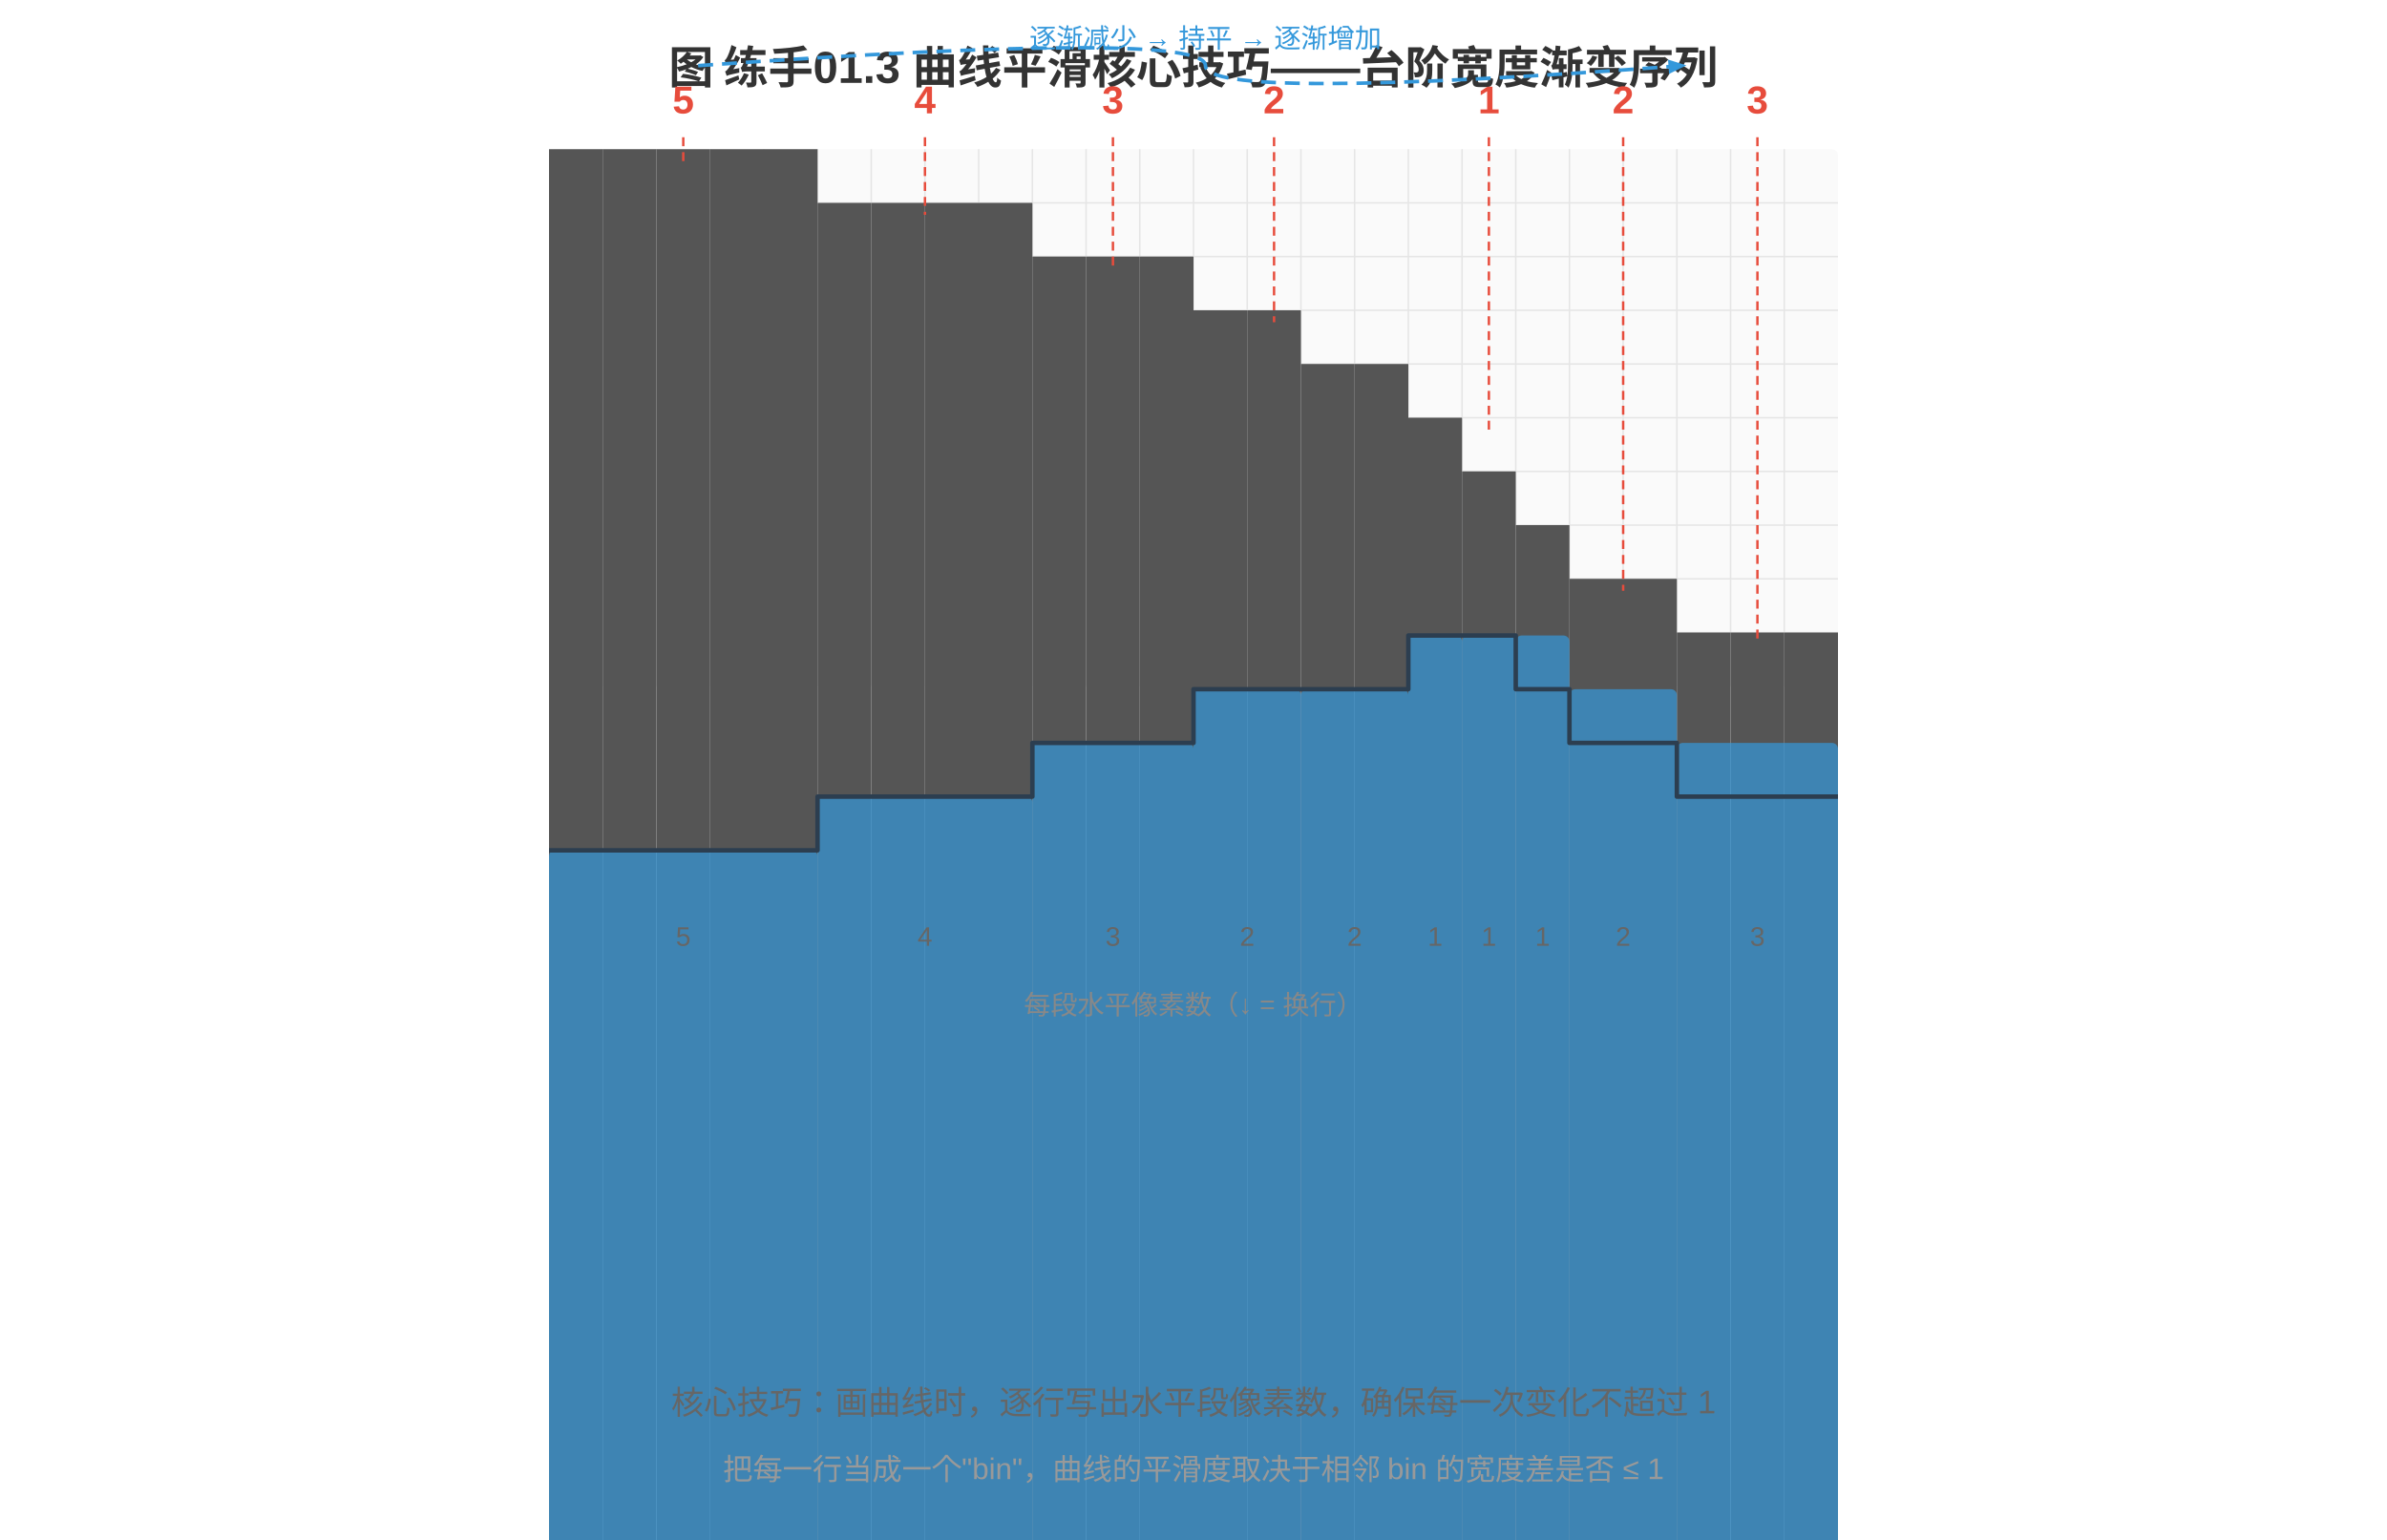
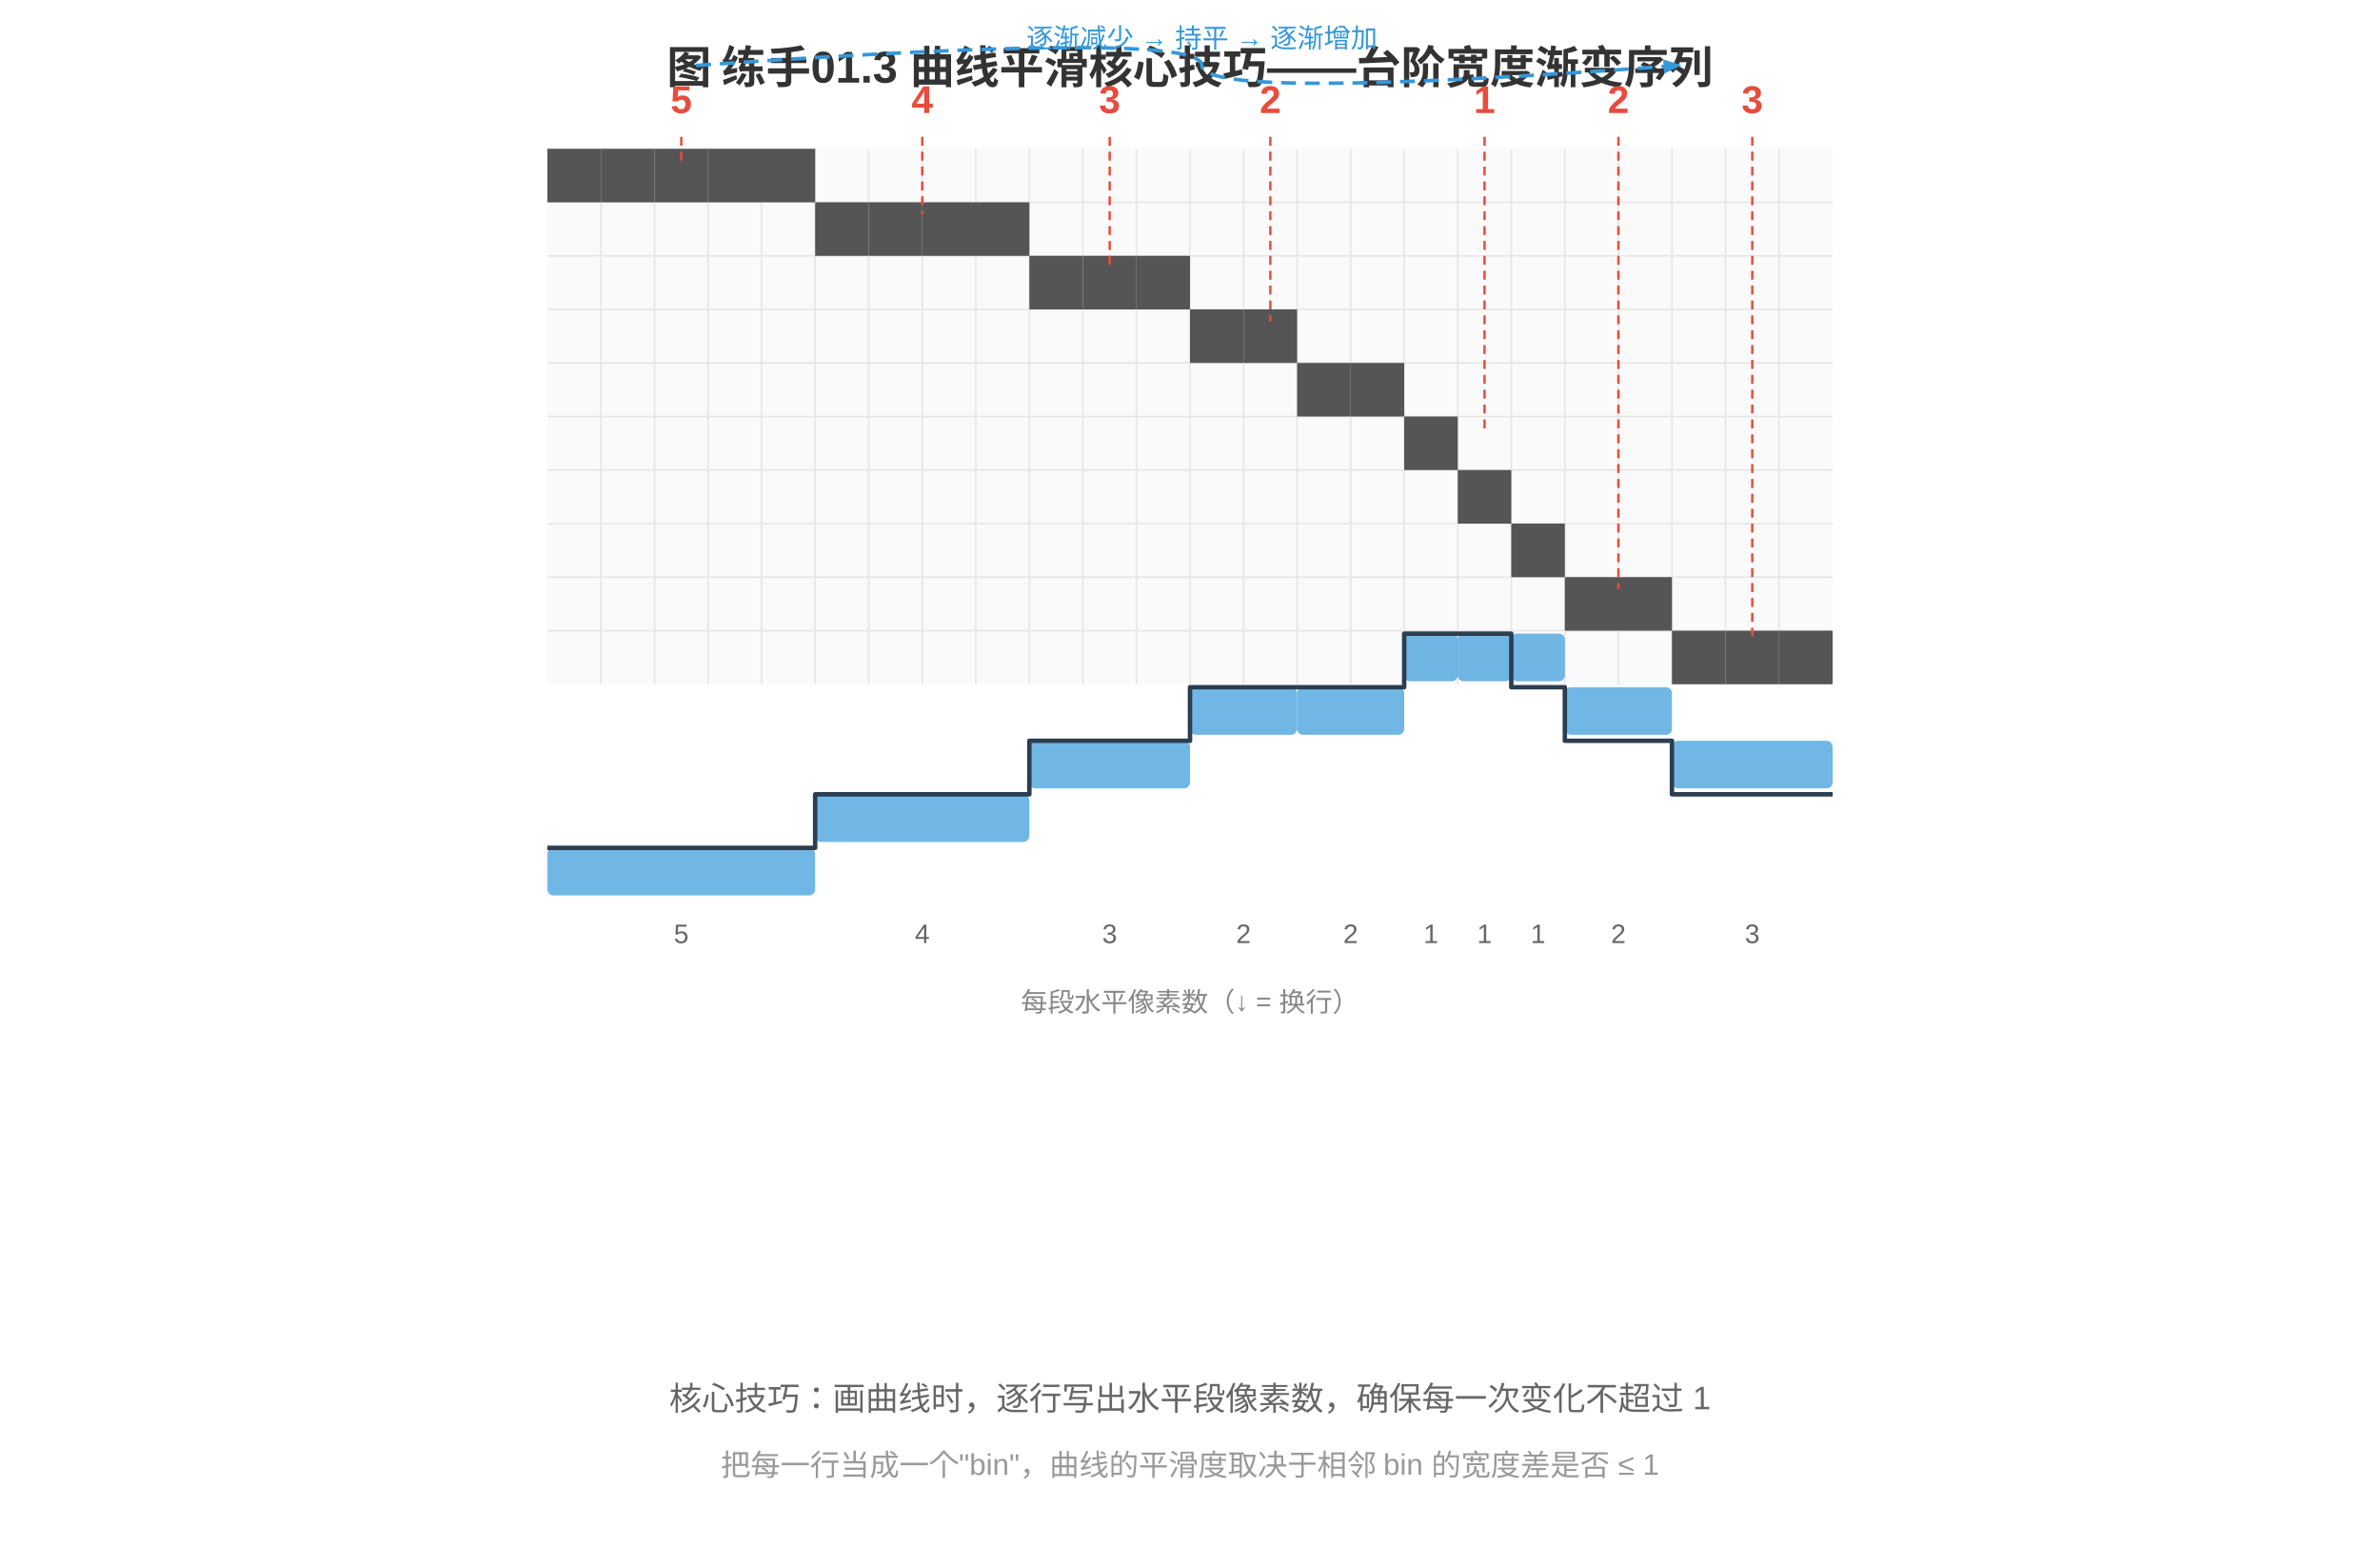
- <svg xmlns="http://www.w3.org/2000/svg" viewBox="0.0 0.0 800.0 516" width="800" height="516">
+ <svg xmlns="http://www.w3.org/2000/svg" viewBox="0 0 800 520" width="800" height="520">
  <style>
    text { font-family: 'PingFang SC','Microsoft YaHei',Arial,sans-serif; }
    .title { font-size: 15px; font-weight: bold; fill: #333; }
    .cell-bg { fill: #fafafa; }
    .cell-line { stroke: #e5e5e5; stroke-width: 0.5; }
    .cell-fill { fill: #555; }
    .seq-num { font-size: 13px; font-weight: bold; fill: #E74C3C; text-anchor: middle; }
    .seq-conn { stroke: #E74C3C; stroke-width: 0.8; stroke-dasharray: 3,2; }
    .step-bar { fill: #3498DB; opacity: 0.7; }
    .step-label { font-size: 9px; fill: #666; text-anchor: middle; }
    .grid-border { fill: none; stroke: #bbb; stroke-width: 1; }
    .insight { font-size: 10px; fill: #555; }
    .arrow-up { stroke: #3498DB; stroke-width: 1; fill: none; }
    .arrow-text { font-size: 9px; fill: #3498DB; }
  </style>
  <defs>
    <marker id="arr-blue" markerWidth="5" markerHeight="4" refX="4" refY="2" orient="auto">
      <polygon points="0,0 5,2 0,4" fill="#3498DB" />
    </marker>
  </defs>
  <text x="400" y="28" class="title" text-anchor="middle">
    图 练手01.3 曲线平滑核心技巧——台阶宽度渐变序列
  </text>
  <g transform="translate(184, 50)">
-     <rect x="0" y="0" width="432" height="516" class="cell-bg" rx="2" />
+     <rect x="0" y="0" width="432" height="180" class="cell-bg" rx="2" />
    <g class="cell-line">
      <line x1="18" y1="0" x2="18" y2="180" />
      <line x1="36" y1="0" x2="36" y2="180" />
      <line x1="54" y1="0" x2="54" y2="180" />
      <line x1="72" y1="0" x2="72" y2="180" />
      <line x1="90" y1="0" x2="90" y2="180" />
      <line x1="108" y1="0" x2="108" y2="180" />
      <line x1="126" y1="0" x2="126" y2="180" />
      <line x1="144" y1="0" x2="144" y2="180" />
      <line x1="162" y1="0" x2="162" y2="180" />
      <line x1="180" y1="0" x2="180" y2="180" />
      <line x1="198" y1="0" x2="198" y2="180" />
      <line x1="216" y1="0" x2="216" y2="180" />
      <line x1="234" y1="0" x2="234" y2="180" />
      <line x1="252" y1="0" x2="252" y2="180" />
      <line x1="270" y1="0" x2="270" y2="180" />
      <line x1="288" y1="0" x2="288" y2="180" />
      <line x1="306" y1="0" x2="306" y2="180" />
      <line x1="324" y1="0" x2="324" y2="180" />
      <line x1="342" y1="0" x2="342" y2="180" />
      <line x1="360" y1="0" x2="360" y2="180" />
      <line x1="378" y1="0" x2="378" y2="180" />
      <line x1="396" y1="0" x2="396" y2="180" />
      <line x1="414" y1="0" x2="414" y2="180" />
      <line x1="0" y1="18" x2="432" y2="18" />
      <line x1="0" y1="36" x2="432" y2="36" />
      <line x1="0" y1="54" x2="432" y2="54" />
      <line x1="0" y1="72" x2="432" y2="72" />
      <line x1="0" y1="90" x2="432" y2="90" />
      <line x1="0" y1="108" x2="432" y2="108" />
      <line x1="0" y1="126" x2="432" y2="126" />
      <line x1="0" y1="144" x2="432" y2="144" />
      <line x1="0" y1="162" x2="432" y2="162" />
    </g>
    <g class="cell-fill">
-       <rect x="0" y="0" width="18" height="516" />
-       <rect x="18" y="0" width="18" height="516" />
-       <rect x="36" y="0" width="18" height="516" />
-       <rect x="54" y="0" width="18" height="516" />
-       <rect x="72" y="0" width="18" height="516" />
-       <rect x="90" y="18" width="18" height="516" />
-       <rect x="108" y="18" width="18" height="516" />
-       <rect x="126" y="18" width="18" height="516" />
-       <rect x="144" y="18" width="18" height="516" />
-       <rect x="162" y="36" width="18" height="516" />
-       <rect x="180" y="36" width="18" height="516" />
-       <rect x="198" y="36" width="18" height="516" />
-       <rect x="216" y="54" width="18" height="516" />
-       <rect x="234" y="54" width="18" height="516" />
-       <rect x="252" y="72" width="18" height="516" />
-       <rect x="270" y="72" width="18" height="516" />
-       <rect x="288" y="90" width="18" height="516" />
-       <rect x="306" y="108" width="18" height="516" />
-       <rect x="324" y="126" width="18" height="516" />
-       <rect x="342" y="144" width="18" height="516" />
-       <rect x="360" y="144" width="18" height="516" />
-       <rect x="378" y="162" width="18" height="516" />
-       <rect x="396" y="162" width="18" height="516" />
-       <rect x="414" y="162" width="18" height="516" />
+       <rect x="0" y="0" width="18" height="18" />
+       <rect x="18" y="0" width="18" height="18" />
+       <rect x="36" y="0" width="18" height="18" />
+       <rect x="54" y="0" width="18" height="18" />
+       <rect x="72" y="0" width="18" height="18" />
+       <rect x="90" y="18" width="18" height="18" />
+       <rect x="108" y="18" width="18" height="18" />
+       <rect x="126" y="18" width="18" height="18" />
+       <rect x="144" y="18" width="18" height="18" />
+       <rect x="162" y="36" width="18" height="18" />
+       <rect x="180" y="36" width="18" height="18" />
+       <rect x="198" y="36" width="18" height="18" />
+       <rect x="216" y="54" width="18" height="18" />
+       <rect x="234" y="54" width="18" height="18" />
+       <rect x="252" y="72" width="18" height="18" />
+       <rect x="270" y="72" width="18" height="18" />
+       <rect x="288" y="90" width="18" height="18" />
+       <rect x="306" y="108" width="18" height="18" />
+       <rect x="324" y="126" width="18" height="18" />
+       <rect x="342" y="144" width="18" height="18" />
+       <rect x="360" y="144" width="18" height="18" />
+       <rect x="378" y="162" width="18" height="18" />
+       <rect x="396" y="162" width="18" height="18" />
+       <rect x="414" y="162" width="18" height="18" />
    </g>
    <text x="45" y="-12" class="seq-num">5</text>
    <line x1="45" y1="-4" x2="45" y2="4" class="seq-conn" />
    <text x="126" y="-12" class="seq-num">4</text>
    <line x1="126" y1="-4" x2="126" y2="22" class="seq-conn" />
    <text x="189" y="-12" class="seq-num">3</text>
    <line x1="189" y1="-4" x2="189" y2="40" class="seq-conn" />
    <text x="243" y="-12" class="seq-num">2</text>
    <line x1="243" y1="-4" x2="243" y2="58" class="seq-conn" />
    <text x="315" y="-12" class="seq-num">1</text>
    <line x1="315" y1="-4" x2="315" y2="94" class="seq-conn" />
    <text x="360" y="-12" class="seq-num">2</text>
    <line x1="360" y1="-4" x2="360" y2="148" class="seq-conn" />
    <text x="405" y="-12" class="seq-num">3</text>
    <line x1="405" y1="-4" x2="405" y2="166" class="seq-conn" />
    <path d="M50,-28 Q220,-40 220,-28 Q220,-16 380,-28" stroke="#3498DB" stroke-width="1.2" fill="none" stroke-dasharray="5,3" marker-end="url(#arr-blue)" />
    <text x="220" y="-34" class="arrow-text" text-anchor="middle">逐渐减少 → 持平 → 逐渐增加</text>
    <g transform="translate(0, 195)">
-       <rect x="0" y="40" width="90" height="516" class="step-bar" rx="2" />
-       <rect x="90" y="22" width="72" height="516" class="step-bar" rx="2" />
-       <rect x="162" y="4" width="54" height="516" class="step-bar" rx="2" />
-       <rect x="216" y="-14" width="36" height="516" class="step-bar" rx="2" />
-       <rect x="252" y="-14" width="36" height="516" class="step-bar" rx="2" />
-       <rect x="288" y="-32" width="18" height="516" class="step-bar" rx="2" />
-       <rect x="306" y="-32" width="18" height="516" class="step-bar" rx="2" />
-       <rect x="324" y="-32" width="18" height="516" class="step-bar" rx="2" />
-       <rect x="342" y="-14" width="36" height="516" class="step-bar" rx="2" />
-       <rect x="378" y="4" width="54" height="516" class="step-bar" rx="2" />
+       <rect x="0" y="40" width="90" height="16" class="step-bar" rx="2" />
+       <rect x="90" y="22" width="72" height="16" class="step-bar" rx="2" />
+       <rect x="162" y="4" width="54" height="16" class="step-bar" rx="2" />
+       <rect x="216" y="-14" width="36" height="16" class="step-bar" rx="2" />
+       <rect x="252" y="-14" width="36" height="16" class="step-bar" rx="2" />
+       <rect x="288" y="-32" width="18" height="16" class="step-bar" rx="2" />
+       <rect x="306" y="-32" width="18" height="16" class="step-bar" rx="2" />
+       <rect x="324" y="-32" width="18" height="16" class="step-bar" rx="2" />
+       <rect x="342" y="-14" width="36" height="16" class="step-bar" rx="2" />
+       <rect x="378" y="4" width="54" height="16" class="step-bar" rx="2" />
      <polyline points="0,40 90,40 90,22 162,22 162,4 216,4 216,-14 252,-14 252,-14 288,-14 288,-32 306,-32 306,-32 324,-32 324,-14 342,-14 342,4 378,4 378,22 432,22" fill="none" stroke="#2C3E50" stroke-width="1.5" stroke-linejoin="round" />
      <text x="45" y="72" class="step-label">5</text>
      <text x="126" y="72" class="step-label">4</text>
      <text x="189" y="72" class="step-label">3</text>
      <text x="234" y="72" class="step-label">2</text>
      <text x="270" y="72" class="step-label">2</text>
      <text x="297" y="72" class="step-label">1</text>
      <text x="315" y="72" class="step-label">1</text>
      <text x="333" y="72" class="step-label">1</text>
      <text x="360" y="72" class="step-label">2</text>
      <text x="405" y="72" class="step-label">3</text>
      <text x="216" y="95" style="font-size:9px;fill:#888;text-anchor:middle;">
        每段水平像素数（↓ = 换行）
      </text>
    </g>
  </g>
  <g transform="translate(0, 460)">
    <text x="400" y="14" style="font-size:11px;fill:#666;text-anchor:middle;">
      核心技巧：画曲线时，逐行写出水平段像素数，确保每一次变化不超过 1
    </text>
    <text x="400" y="36" style="font-size:10px;fill:#999;text-anchor:middle;">
      把每一行当成一个"bin"，曲线的平滑度取决于相邻 bin 的宽度差是否 ≤ 1
    </text>
  </g>
</svg>
